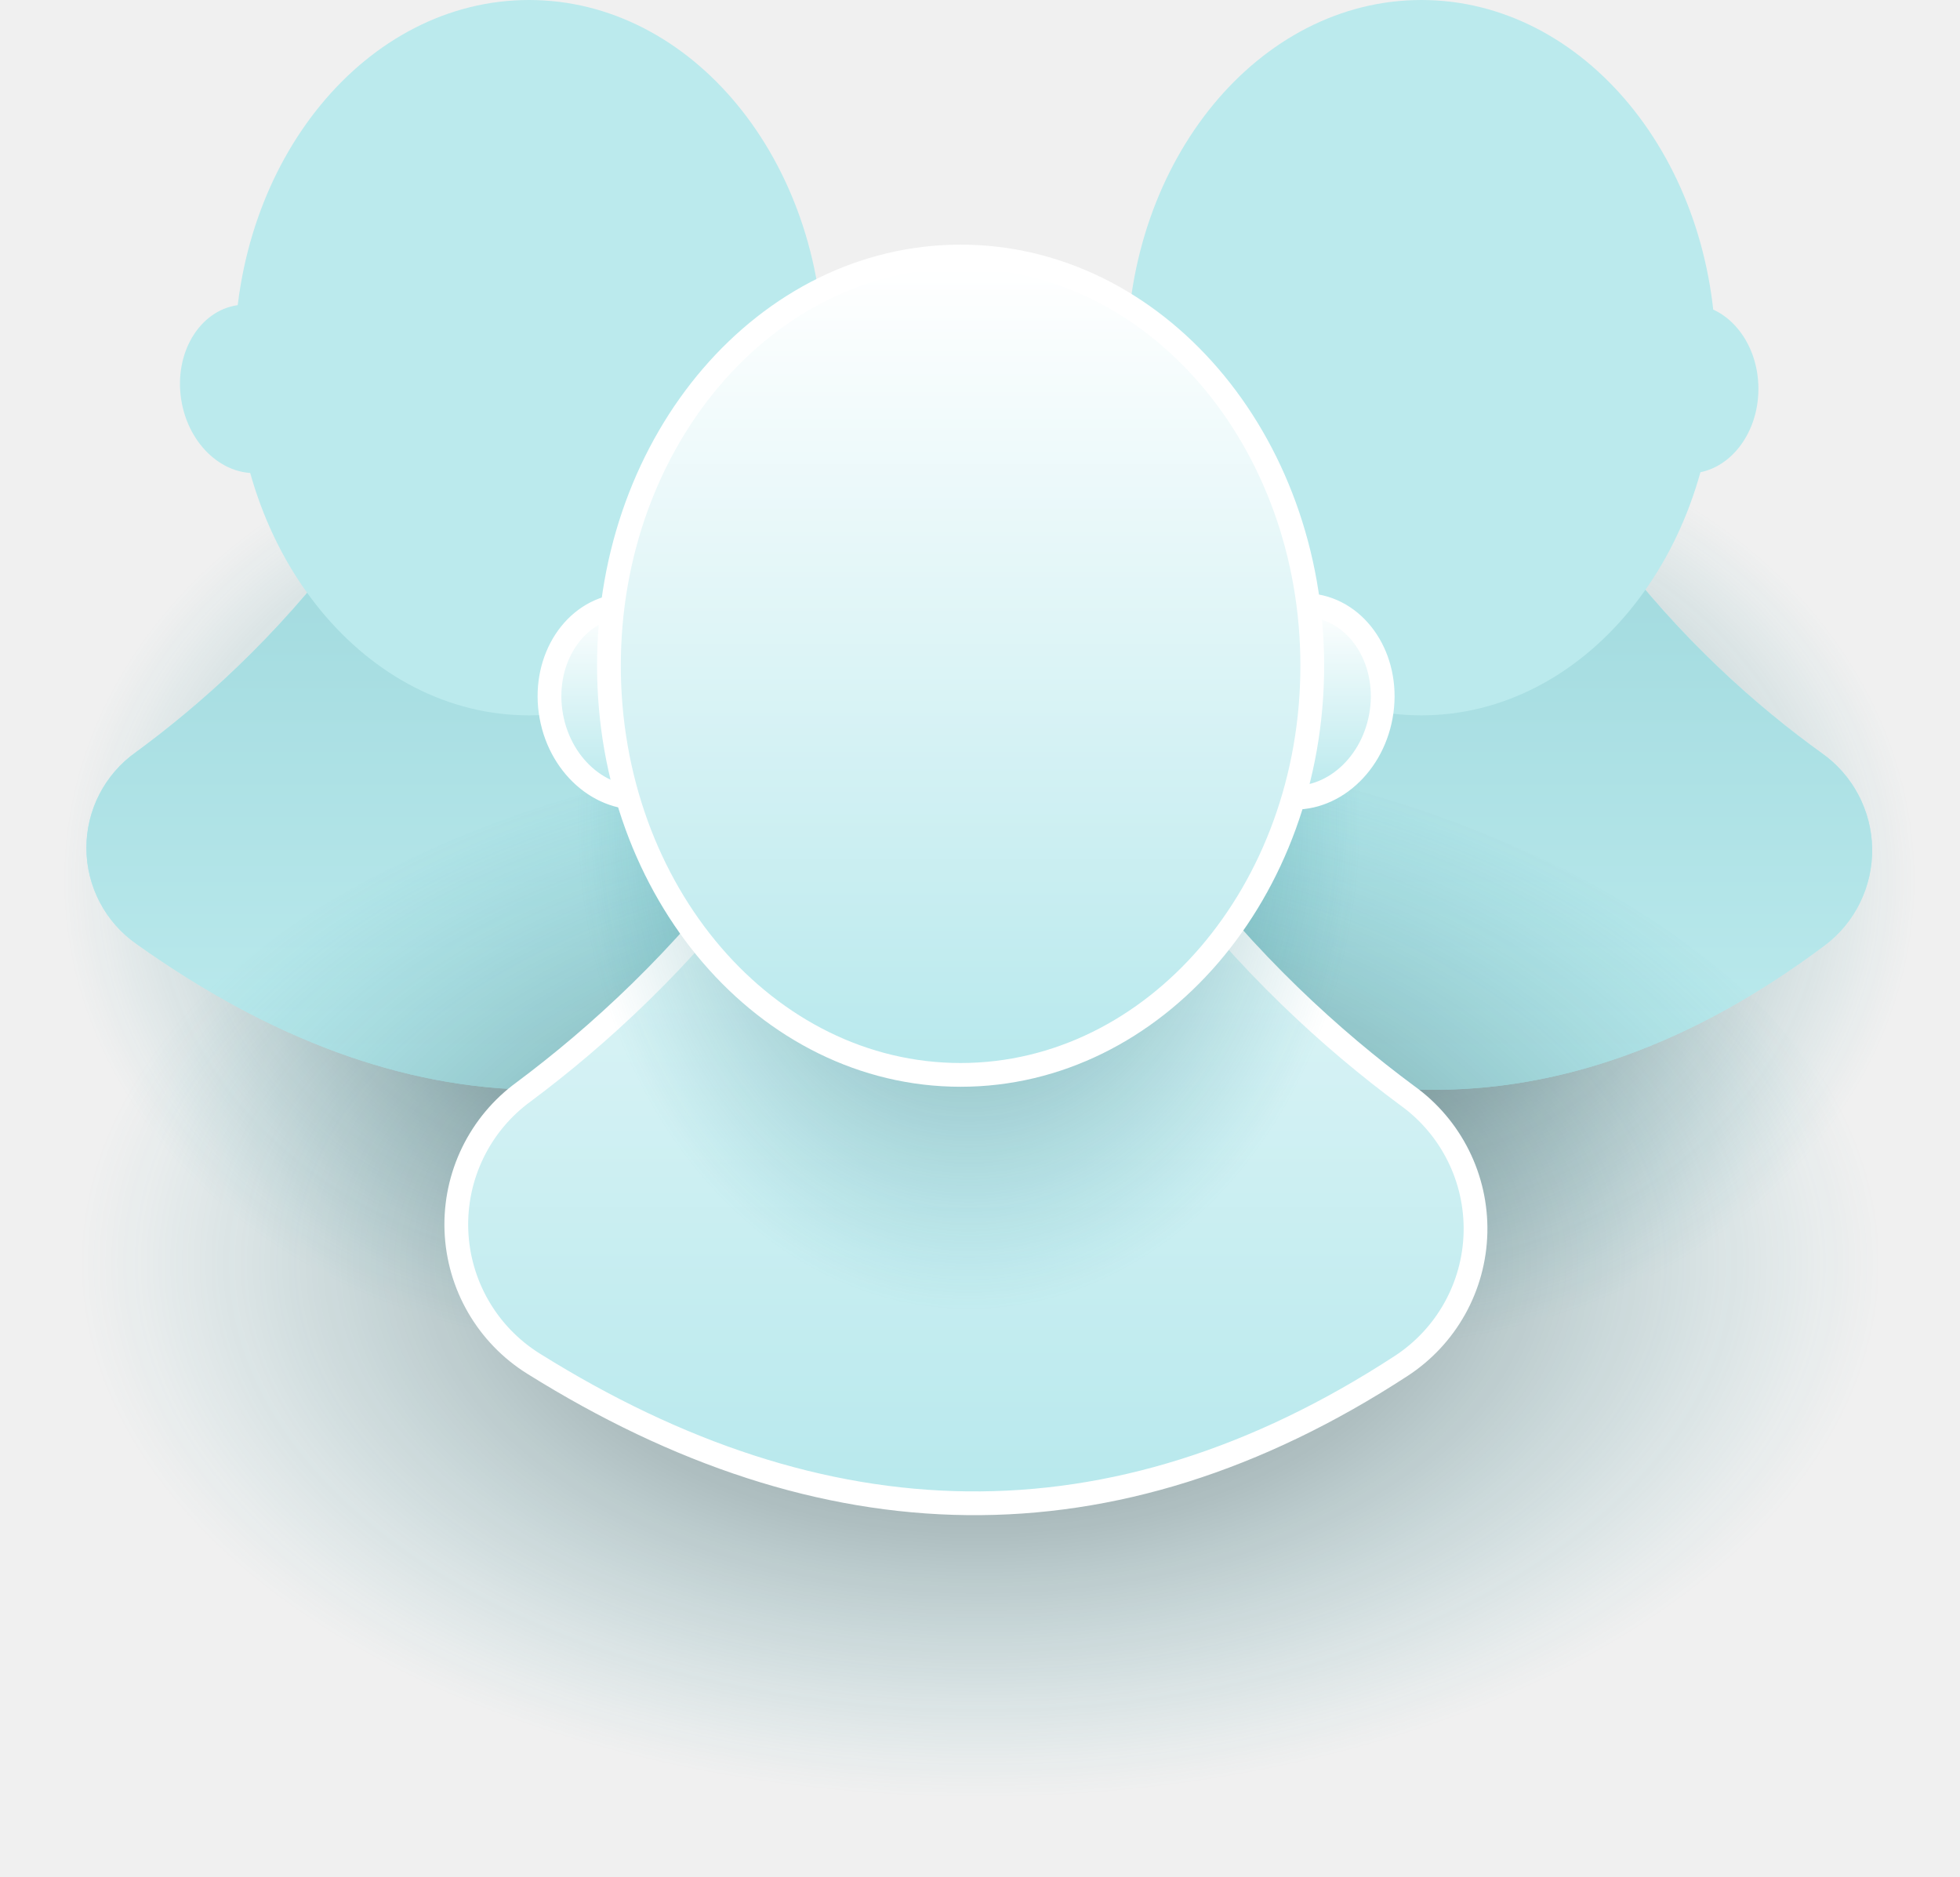
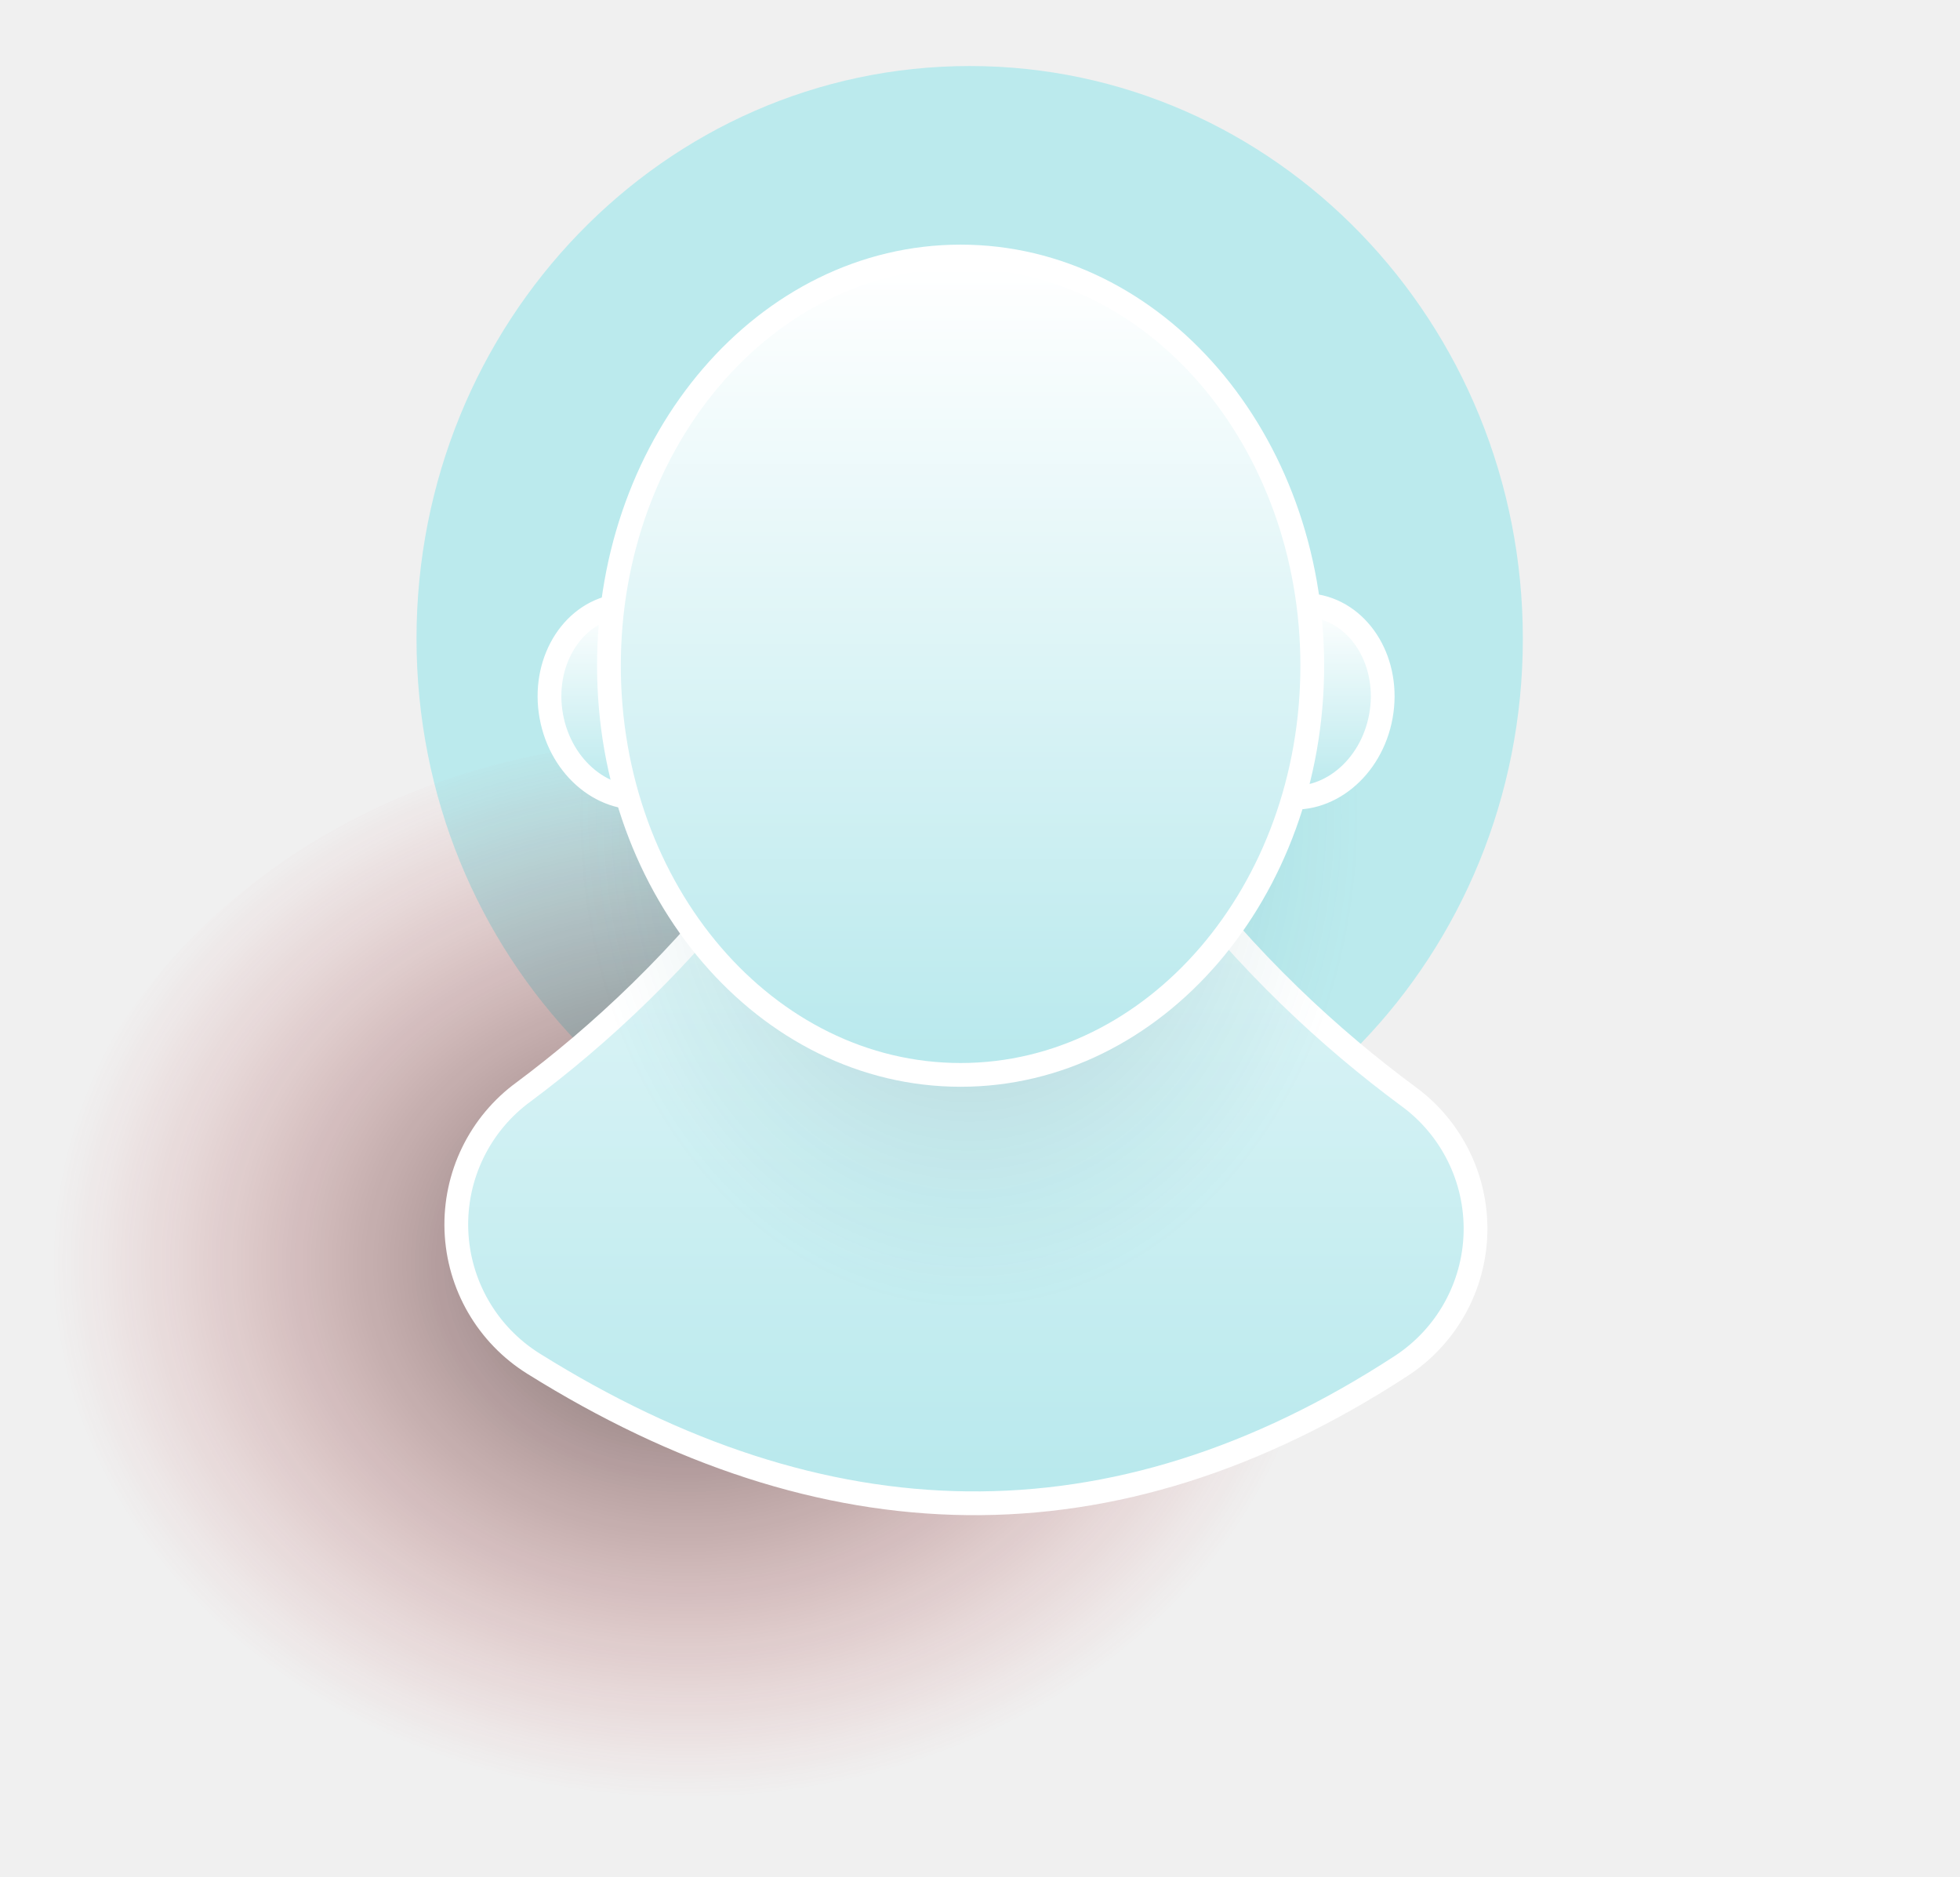
<svg xmlns="http://www.w3.org/2000/svg" viewBox="0 0 165 158" xml:space="preserve" style="fill-rule:evenodd;clip-rule:evenodd;stroke-linecap:round;stroke-linejoin:round;stroke-miterlimit:1.5">
-   <g id="person1">
-     <path d="M45.622,35.618c30.103,0 54.542,18.68 54.542,41.689c0,23.01 -24.439,41.69 -54.542,41.69c-30.103,0 -41.692,-18.744 -41.692,-41.753c0,-23.009 11.589,-41.626 41.692,-41.626Z" style="fill:url(#_Radial1);" />
-     <path d="M78.299,63.439c2.605,1.829 4.177,4.795 4.229,7.978c0.052,3.183 -1.422,6.198 -3.967,8.111c-22.346,16.745 -44.696,15.836 -67.046,-0.048c-2.644,-1.835 -4.228,-4.844 -4.242,-8.064c-0.015,-3.219 1.542,-6.242 4.171,-8.101c10.616,-7.784 25.846,-22.829 32.377,-48.625c0,0 0.314,-7.546 0.899,-4.207c0.585,-3.339 0.899,4.207 0.899,4.207c6.584,26.005 22.008,41.084 32.68,48.749Z" style="fill:#BBEAED;" />
-     <path d="M78.299,63.439c2.605,1.829 4.177,4.795 4.229,7.978c0.052,3.183 -1.422,6.198 -3.967,8.111c-22.346,16.745 -44.696,15.836 -67.046,-0.048c-2.644,-1.835 -4.228,-4.844 -4.242,-8.064c-0.015,-3.219 1.542,-6.242 4.171,-8.101c10.616,-7.784 25.846,-22.829 32.377,-48.625c0,0 0.314,-7.546 0.899,-4.207c0.585,-3.339 0.899,4.207 0.899,4.207c6.584,26.005 22.008,41.084 32.68,48.749Z" style="fill:url(#_Linear2);" />
-     <path d="M19.95,25.696c3.197,-0.498 6.284,2.249 6.889,6.132c0.605,3.883 -1.499,7.44 -4.696,7.939c-3.197,0.498 -6.283,-2.25 -6.889,-6.133c-0.605,-3.882 1.499,-7.439 4.696,-7.938Z" style="fill: #BBEAED;" />
-     <ellipse cx="67.991" cy="32.731" rx="5.862" ry="7.12" style="fill:none;" />
-     <ellipse cx="44.537" cy="30.109" rx="24.79" ry="30.109" style="fill:#BBEAED;" />
-   </g>
-   <g id="person2">
-     <path d="M120.743,35.618c30.103,0 41.214,18.68 41.214,41.689c0,23.01 -11.111,41.69 -41.214,41.69c-30.103,0 -54.542,-18.68 -54.542,-41.69c0,-23.009 24.439,-41.689 54.542,-41.689Z" style="fill:url(#_Radial3);" />
-     <path d="M153.353,63.39c2.621,1.844 4.202,4.832 4.251,8.037c0.049,3.204 -1.439,6.239 -4.003,8.162c-22.29,16.661 -44.584,15.758 -66.878,-0.047c-2.666,-1.844 -4.264,-4.873 -4.282,-8.114c-0.018,-3.242 1.547,-6.288 4.192,-8.162c10.613,-7.799 25.792,-22.835 32.309,-48.576c0,0 0.314,-7.546 0.899,-4.207c0.585,-3.339 0.899,4.207 0.899,4.207c6.57,25.951 21.943,41.021 32.613,48.7Z" style="fill:#BBEAED;" />
-     <path d="M153.353,63.39c2.621,1.844 4.202,4.832 4.251,8.037c0.049,3.204 -1.439,6.239 -4.003,8.162c-22.29,16.661 -44.584,15.758 -66.878,-0.047c-2.666,-1.844 -4.264,-4.873 -4.282,-8.114c-0.018,-3.242 1.547,-6.288 4.192,-8.162c10.613,-7.799 25.792,-22.835 32.309,-48.576c0,0 0.314,-7.546 0.899,-4.207c0.585,-3.339 0.899,4.207 0.899,4.207c6.57,25.951 21.943,41.021 32.613,48.7Z" style="fill:url(#_Linear4);" />
-     <ellipse cx="96.168" cy="32.731" rx="5.862" ry="7.12" style="fill:#BBEAED;" />
-     <ellipse cx="142.168" cy="32.731" rx="5.862" ry="7.12" style="fill:#BBEAED;" />
-     <path d="M144.26,25.704c3.193,0.521 5.271,4.093 4.638,7.972c-0.633,3.878 -3.739,6.604 -6.933,6.083c-3.193,-0.522 -5.271,-4.094 -4.638,-7.972c0.633,-3.879 3.739,-6.604 6.933,-6.083Z" style="fill:none;" />
-     <ellipse cx="119.658" cy="30.109" rx="24.79" ry="30.109" style="fill:#BBEAED;" />
-   </g>
-   <g id="person3">
-     <ellipse cx="82.163" cy="110.033" rx="77.933" ry="47.694" style="fill:url(#_Radial5);" />
-     <path d="M118.476,92.233c3.696,2.658 5.842,6.969 5.736,11.521c-0.107,4.552 -2.453,8.757 -6.27,11.239c-24.333,15.855 -48.677,15.01 -73.021,-0.197c-3.899,-2.43 -6.335,-6.639 -6.5,-11.231c-0.164,-4.591 1.964,-8.964 5.68,-11.667c12.484,-9.313 28.672,-26.109 35.911,-53.5c0,0 0.375,-8.633 1.074,-4.813c0.698,-3.82 1.073,4.813 1.073,4.813c7.321,27.701 23.794,44.565 36.317,53.835Z" style="fill:url(#_Linear6);stroke:white;stroke-width:2px;" />
-     <ellipse cx="81.403" cy="72.154" rx="33.499" ry="43.778" style="fill:url(#_Radial7);" />
-     <path d="M51.846,51.023c3.801,-0.69 7.539,2.342 8.341,6.766c0.802,4.423 -1.633,8.574 -5.435,9.264c-3.802,0.689 -7.54,-2.343 -8.342,-6.766c-0.802,-4.424 1.634,-8.575 5.436,-9.264Z" style="fill:url(#_Linear8);stroke:white;stroke-width:2px;" />
-     <path d="M110.804,51.021c3.803,0.685 6.243,4.833 5.446,9.258c-0.798,4.424 -4.532,7.46 -8.335,6.775c-3.802,-0.685 -6.242,-4.833 -5.445,-9.258c0.797,-4.424 4.531,-7.46 8.334,-6.775Z" style="fill:url(#_Linear9);stroke:white;stroke-width:2px;" />
-     <ellipse cx="80.867" cy="56.038" rx="29.604" ry="34.445" style="fill:url(#_Linear10);stroke:white;stroke-width:2px;" />
+   <ellipse id="disc" cx="81.631" cy="53.762" rx="46.567" ry="48.204" style="fill:#BBEAED;" />
+   <g id="person">
+     <ellipse id="backshadow" cx="82.163" cy="110.033" rx="77.933" ry="47.694" style="fill:url(#_gverseRadial72); transform: scaleX(0.7); transform-box: fill-box;transform-origin: center;" />
+     <path d="M118.476,92.233c3.696,2.658 5.842,6.969 5.736,11.521c-0.107,4.552 -2.453,8.757 -6.27,11.239c-24.333,15.855 -48.677,15.01 -73.021,-0.197c-3.899,-2.43 -6.335,-6.639 -6.5,-11.231c-0.164,-4.591 1.964,-8.964 5.68,-11.667c12.484,-9.313 28.672,-26.109 35.911,-53.5c0,0 0.375,-8.633 1.074,-4.813c0.698,-3.82 1.073,4.813 1.073,4.813c7.321,27.701 23.794,44.565 36.317,53.835Z" style="fill:url(#_gverseLinear73);stroke:white;stroke-width:2px;" />
+     <ellipse cx="81.403" cy="72.154" rx="33.499" ry="43.778" style="fill:url(#_gverseRadial74);" />
+     <path d="M51.846,51.023c3.801,-0.69 7.539,2.342 8.341,6.766c0.802,4.423 -1.633,8.574 -5.435,9.264c-3.802,0.689 -7.54,-2.343 -8.342,-6.766c-0.802,-4.424 1.634,-8.575 5.436,-9.264Z" style="fill:url(#_gverseLinear75);stroke:white;stroke-width:2px;" />
+     <path d="M110.804,51.021c3.803,0.685 6.243,4.833 5.446,9.258c-0.798,4.424 -4.532,7.46 -8.335,6.775c-3.802,-0.685 -6.242,-4.833 -5.445,-9.258c0.797,-4.424 4.531,-7.46 8.334,-6.775Z" style="fill:url(#_gverseLinear76);stroke:white;stroke-width:2px;" />
+     <ellipse cx="80.867" cy="56.038" rx="29.604" ry="34.445" style="fill:url(#_gverseLinear77);stroke:white;stroke-width:2px;" />
  </g>
  <defs>
-     <radialGradient id="_Radial1" cx="0" cy="0" r="1" gradientUnits="userSpaceOnUse" gradientTransform="matrix(-47.2623,0,0,-39.444,52.2711,74.0608)">
-       <stop offset="0" style="stop-color:black;stop-opacity:0.6" />
-       <stop offset="1" style="stop-color:#2996A2;stop-opacity:0" />
+     <radialGradient id="_gverseRadial72" cx="0" cy="0" r="1" gradientUnits="userSpaceOnUse" gradientTransform="matrix(-76.5487,0,0,-45.1251,82.526,106.319)">
+       <stop offset="0" style="stop-color:#000000;stop-opacity:0.6" />
+       <stop offset="1" style="stop-color:#C22628;stop-opacity:0" />
    </radialGradient>
-     <linearGradient id="_Linear2" x1="0" y1="0" x2="1" y2="0" gradientUnits="userSpaceOnUse" gradientTransform="matrix(3.98459e-15,65.0732,-65.0732,3.98459e-15,44.4396,23.9149)">
-       <stop offset="0" style="stop-color:#95D2D7;stop-opacity:1" />
-       <stop offset="1" style="stop-color:#BBEAED;stop-opacity:1" />
-     </linearGradient>
-     <radialGradient id="_Radial3" cx="0" cy="0" r="1" gradientUnits="userSpaceOnUse" gradientTransform="matrix(-47.0275,0,0,-39.444,114.302,74.0608)">
-       <stop offset="0" style="stop-color:black;stop-opacity:0.6" />
-       <stop offset="1" style="stop-color:#2996A2;stop-opacity:0" />
-     </radialGradient>
-     <linearGradient id="_Linear4" x1="0" y1="0" x2="1" y2="0" gradientUnits="userSpaceOnUse" gradientTransform="matrix(3.97971e-15,65.0735,-64.9936,3.9846e-15,119.562,23.915)">
-       <stop offset="0" style="stop-color:#95D2D7;stop-opacity:1" />
-       <stop offset="1" style="stop-color:#BBEAED;stop-opacity:1" />
-     </linearGradient>
-     <radialGradient id="_Radial5" cx="0" cy="0" r="1" gradientUnits="userSpaceOnUse" gradientTransform="matrix(-76.5487,0,0,-45.1251,82.526,106.319)">
-       <stop offset="0" style="stop-color:black;stop-opacity:0.6" />
-       <stop offset="1" style="stop-color:#2996A2;stop-opacity:0" />
-     </radialGradient>
-     <linearGradient id="_Linear6" x1="0" y1="0" x2="1" y2="0" gradientUnits="userSpaceOnUse" gradientTransform="matrix(-3.17988e-14,90.9291,-83.0566,-3.48128e-14,86.4846,33.6517)">
+     <linearGradient id="_gverseLinear73" x1="0" y1="0" x2="1" y2="0" gradientUnits="userSpaceOnUse" gradientTransform="matrix(-3.17988e-14,90.9291,-83.0566,-3.48128e-14,86.4846,33.6517)">
      <stop offset="0" style="stop-color:white;stop-opacity:1" />
      <stop offset="1" style="stop-color:#B9E9ED;stop-opacity:1" />
    </linearGradient>
-     <radialGradient id="_Radial7" cx="0" cy="0" r="1" gradientUnits="userSpaceOnUse" gradientTransform="matrix(-32.9039,0,0,-41.42,81.559,68.7446)">
-       <stop offset="0" style="stop-color:#124247;stop-opacity:0.6" />
+     <radialGradient id="_gverseRadial74" cx="0" cy="0" r="1" gradientUnits="userSpaceOnUse" gradientTransform="matrix(-32.9039,0,0,-41.42,81.559,68.7446)">
+       <stop offset="0" style="stop-color:#000000;stop-opacity:0.2" />
      <stop offset="1" style="stop-color:#2996A2;stop-opacity:0" />
    </radialGradient>
-     <linearGradient id="_Linear8" x1="0" y1="0" x2="1" y2="0" gradientUnits="userSpaceOnUse" gradientTransform="matrix(-5.21898e-15,15.706,-13.6317,-6.01317e-15,54.1472,51.1051)">
+     <linearGradient id="_gverseLinear75" x1="0" y1="0" x2="1" y2="0" gradientUnits="userSpaceOnUse" gradientTransform="matrix(-5.21898e-15,15.706,-13.6317,-6.01317e-15,54.1472,51.1051)">
      <stop offset="0" style="stop-color:white;stop-opacity:1" />
      <stop offset="1" style="stop-color:#B9E9ED;stop-opacity:1" />
    </linearGradient>
-     <linearGradient id="_Linear9" x1="0" y1="0" x2="1" y2="0" gradientUnits="userSpaceOnUse" gradientTransform="matrix(-5.21869e-15,15.7065,-13.6309,-6.01334e-15,110.209,51.1045)">
+     <linearGradient id="_gverseLinear76" x1="0" y1="0" x2="1" y2="0" gradientUnits="userSpaceOnUse" gradientTransform="matrix(-5.21869e-15,15.7065,-13.6309,-6.01334e-15,110.209,51.1045)">
      <stop offset="0" style="stop-color:white;stop-opacity:1" />
      <stop offset="1" style="stop-color:#B9E9ED;stop-opacity:1" />
    </linearGradient>
-     <linearGradient id="_Linear10" x1="0" y1="0" x2="1" y2="0" gradientUnits="userSpaceOnUse" gradientTransform="matrix(-2.19425e-14,66.6845,-57.3125,-2.55306e-14,84.4349,22.3572)">
+     <linearGradient id="_gverseLinear77" x1="0" y1="0" x2="1" y2="0" gradientUnits="userSpaceOnUse" gradientTransform="matrix(-2.19425e-14,66.6845,-57.3125,-2.55306e-14,84.4349,22.3572)">
      <stop offset="0" style="stop-color:white;stop-opacity:1" />
      <stop offset="1" style="stop-color:#B9E9ED;stop-opacity:1" />
    </linearGradient>
  </defs>
  <style type="text/css">
-         #person1,
-         #person2,
-         #person3 {
+         #person,
+         #disc {
            transform-box: fill-box;
            transform-origin: center;
+             transition: 0.5s ease-in;
+             transform: scale(1);
        }
-         #person1,
-         #person2,
-         #person3 {
-             transform: translateX(0);
-             transition: 0.5s ease-in;
+         svg:hover #disc {
+             transform: scale(1.05);
        }
-         svg:hover #person1 {
-             transform: translateX(10px);
-         }
-         svg:hover #person2 {
-             transform: translateX(-10px);
-         }
-         svg:hover #person3 {
+         svg:hover #person {
            transform: scale(0.95);
        }
    </style>
</svg>
